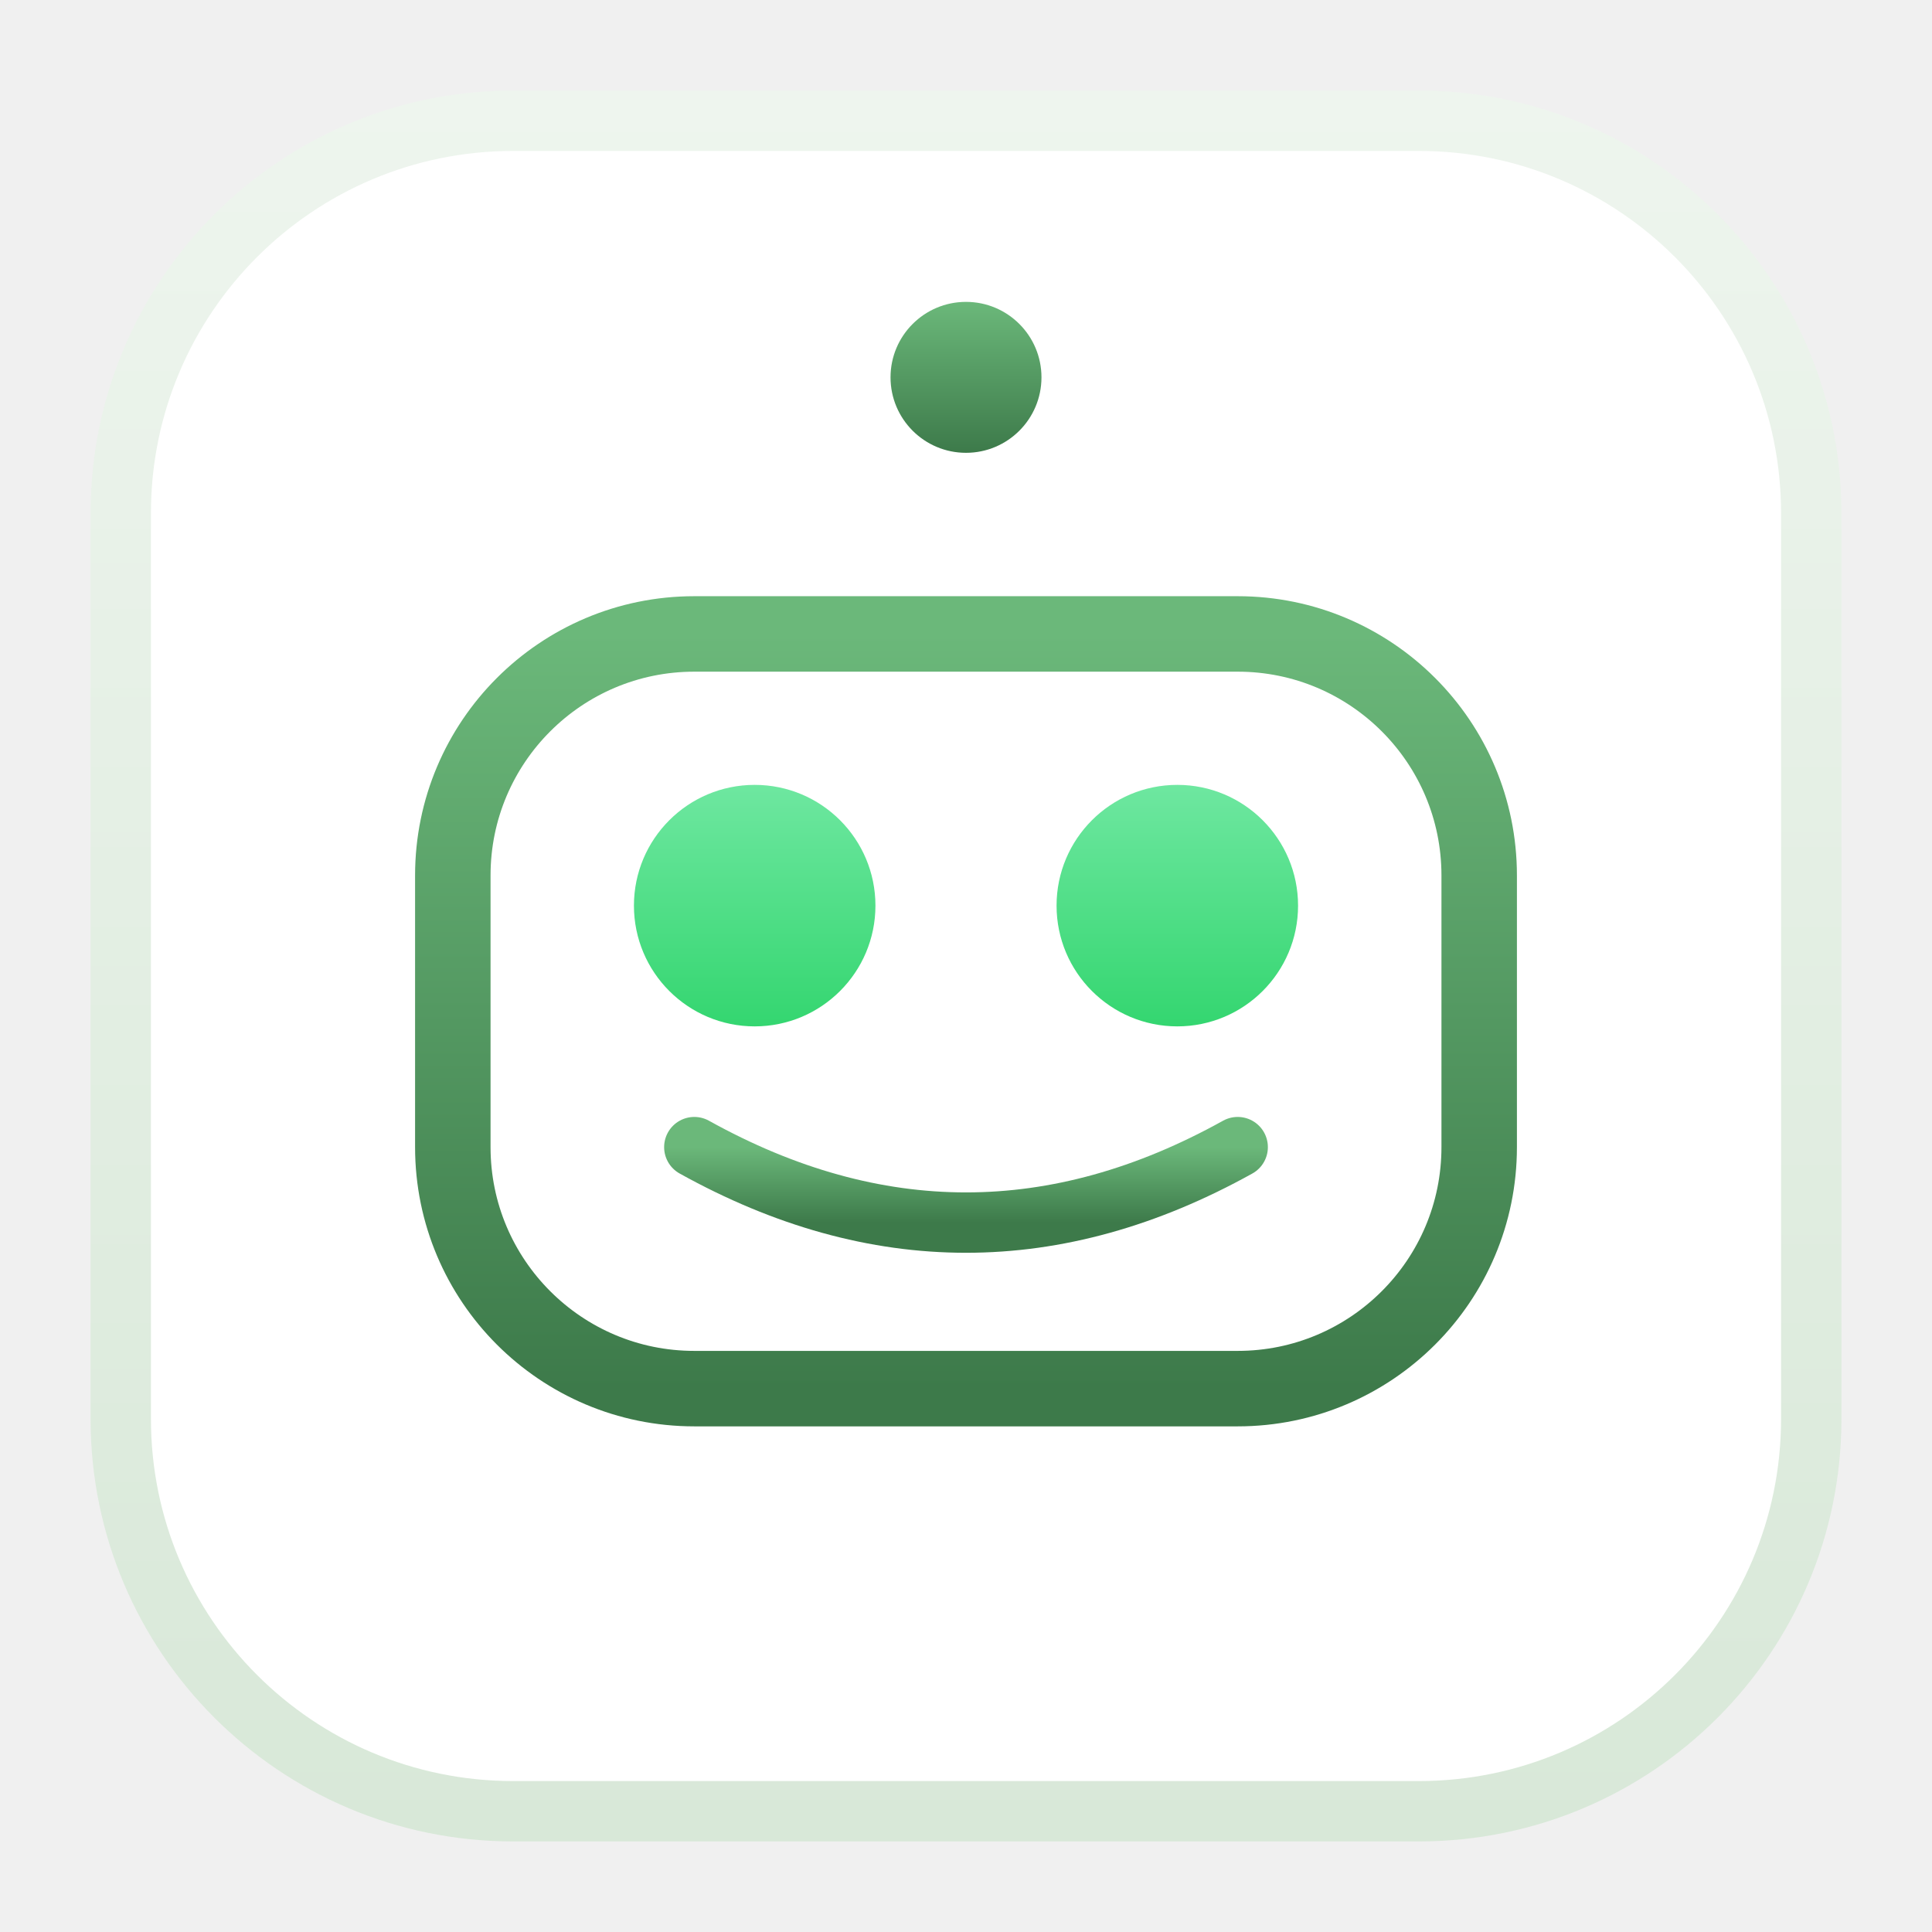
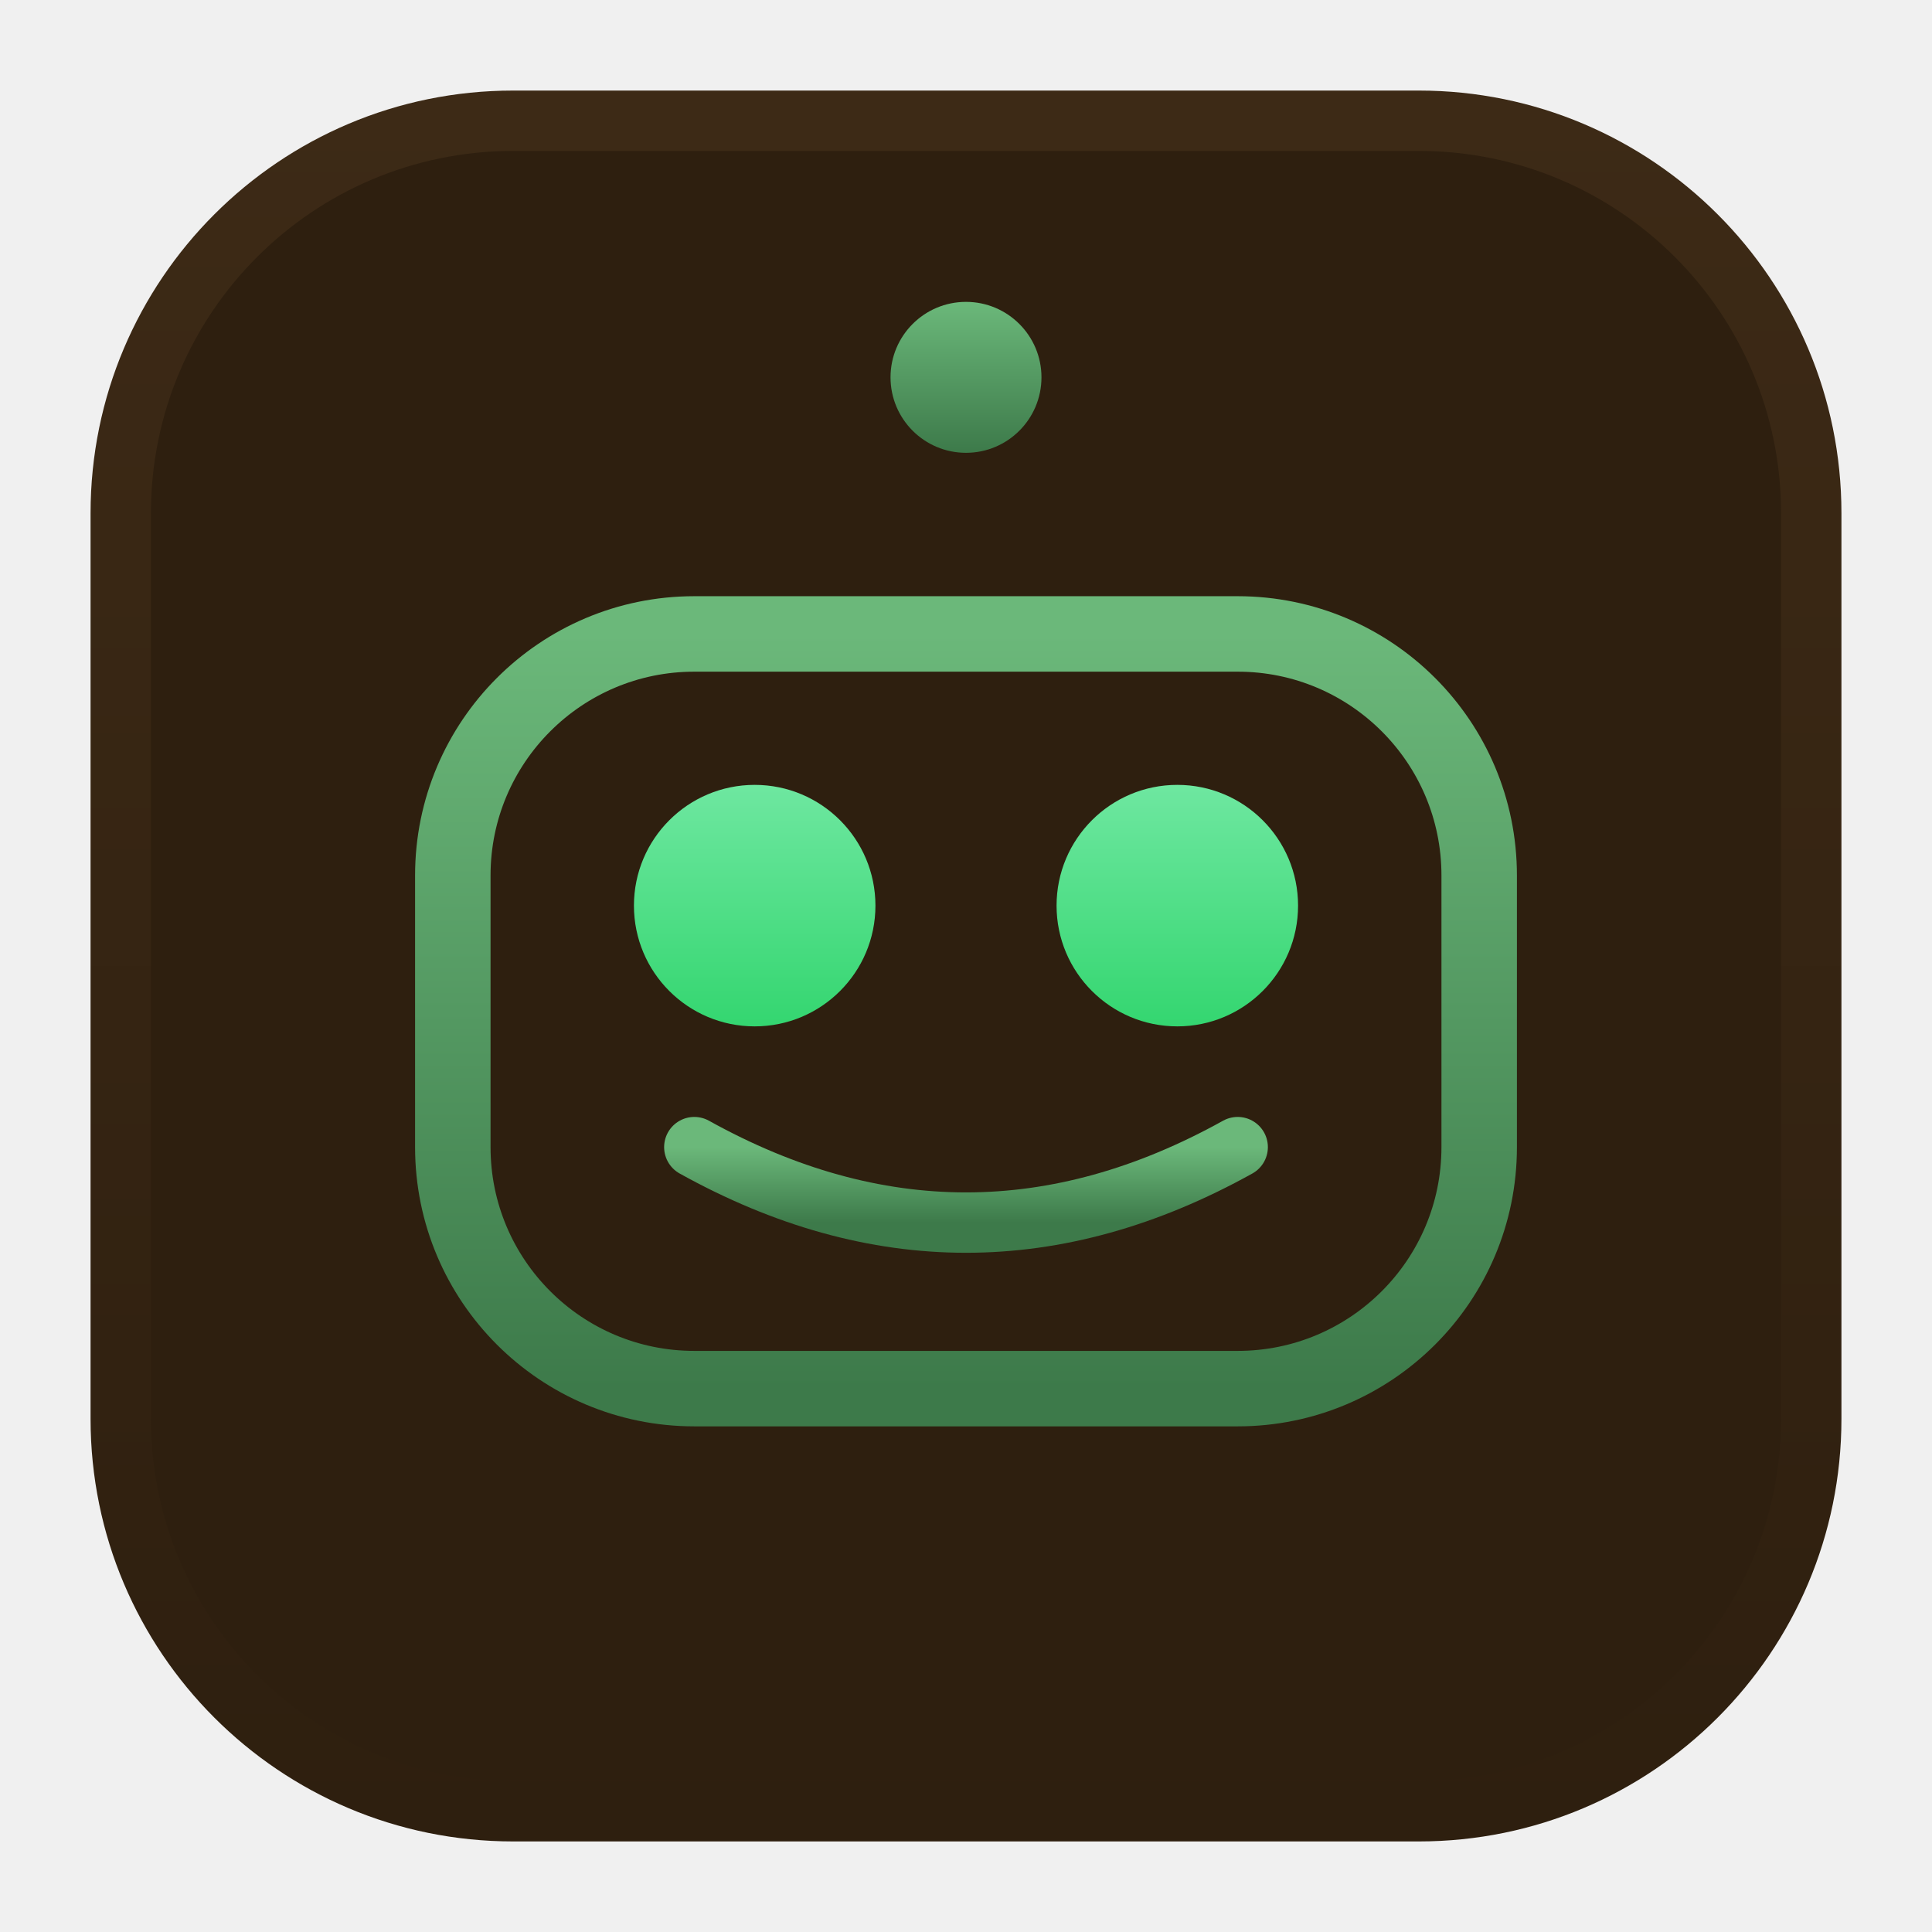
<svg xmlns="http://www.w3.org/2000/svg" viewBox="0 0 128 128" fill="none">
  <defs>
    <linearGradient id="body" x1="0" y1="0" x2="0" y2="1">
      <stop offset="0%" stop-color="#6bb87a" />
      <stop offset="100%" stop-color="#3d7a4a" />
    </linearGradient>
    <linearGradient id="eyes" x1="0" y1="0" x2="0" y2="1">
      <stop offset="0%" stop-color="#6ee7a0" />
      <stop offset="100%" stop-color="#34d670" />
    </linearGradient>
    <linearGradient id="frame" x1="0" y1="0" x2="0" y2="1">
-       <stop offset="0%" stop-color="#eef5ee" />
-       <stop offset="100%" stop-color="#d8e8d8" />
+       <stop offset="0%" stop-color="#3d2a16" />
+       <stop offset="100%" stop-color="#2e1f0f" />
    </linearGradient>
  </defs>
  <rect x="6" y="6" width="116" height="116" rx="28" fill="url(#frame)" />
-   <rect x="10" y="10" width="108" height="108" rx="24" fill="#fff" />
+   <rect x="10" y="10" width="108" height="108" rx="24" fill="#2e1f0f" />
  <line x1="44" y1="28" x2="84" y2="28" stroke="url(#body)" stroke-width="4.5" stroke-linecap="round" />
  <line x1="64" y1="28" x2="64" y2="38" stroke="url(#body)" stroke-width="4.5" stroke-linecap="round" />
  <circle cx="64" cy="25" r="5" fill="url(#body)" />
  <rect x="30" y="42" width="68" height="50" rx="16" stroke="url(#body)" stroke-width="5" fill="none" />
  <line x1="30" y1="64" x2="20" y2="64" stroke="url(#body)" stroke-width="4.5" stroke-linecap="round" />
  <line x1="98" y1="64" x2="108" y2="64" stroke="url(#body)" stroke-width="4.5" stroke-linecap="round" />
  <circle cx="50" cy="60" r="8" fill="url(#eyes)" />
  <circle cx="78" cy="60" r="8" fill="url(#eyes)" />
  <path d="M46 76 Q64 86 82 76" stroke="url(#body)" stroke-width="4" stroke-linecap="round" fill="none" />
</svg>
